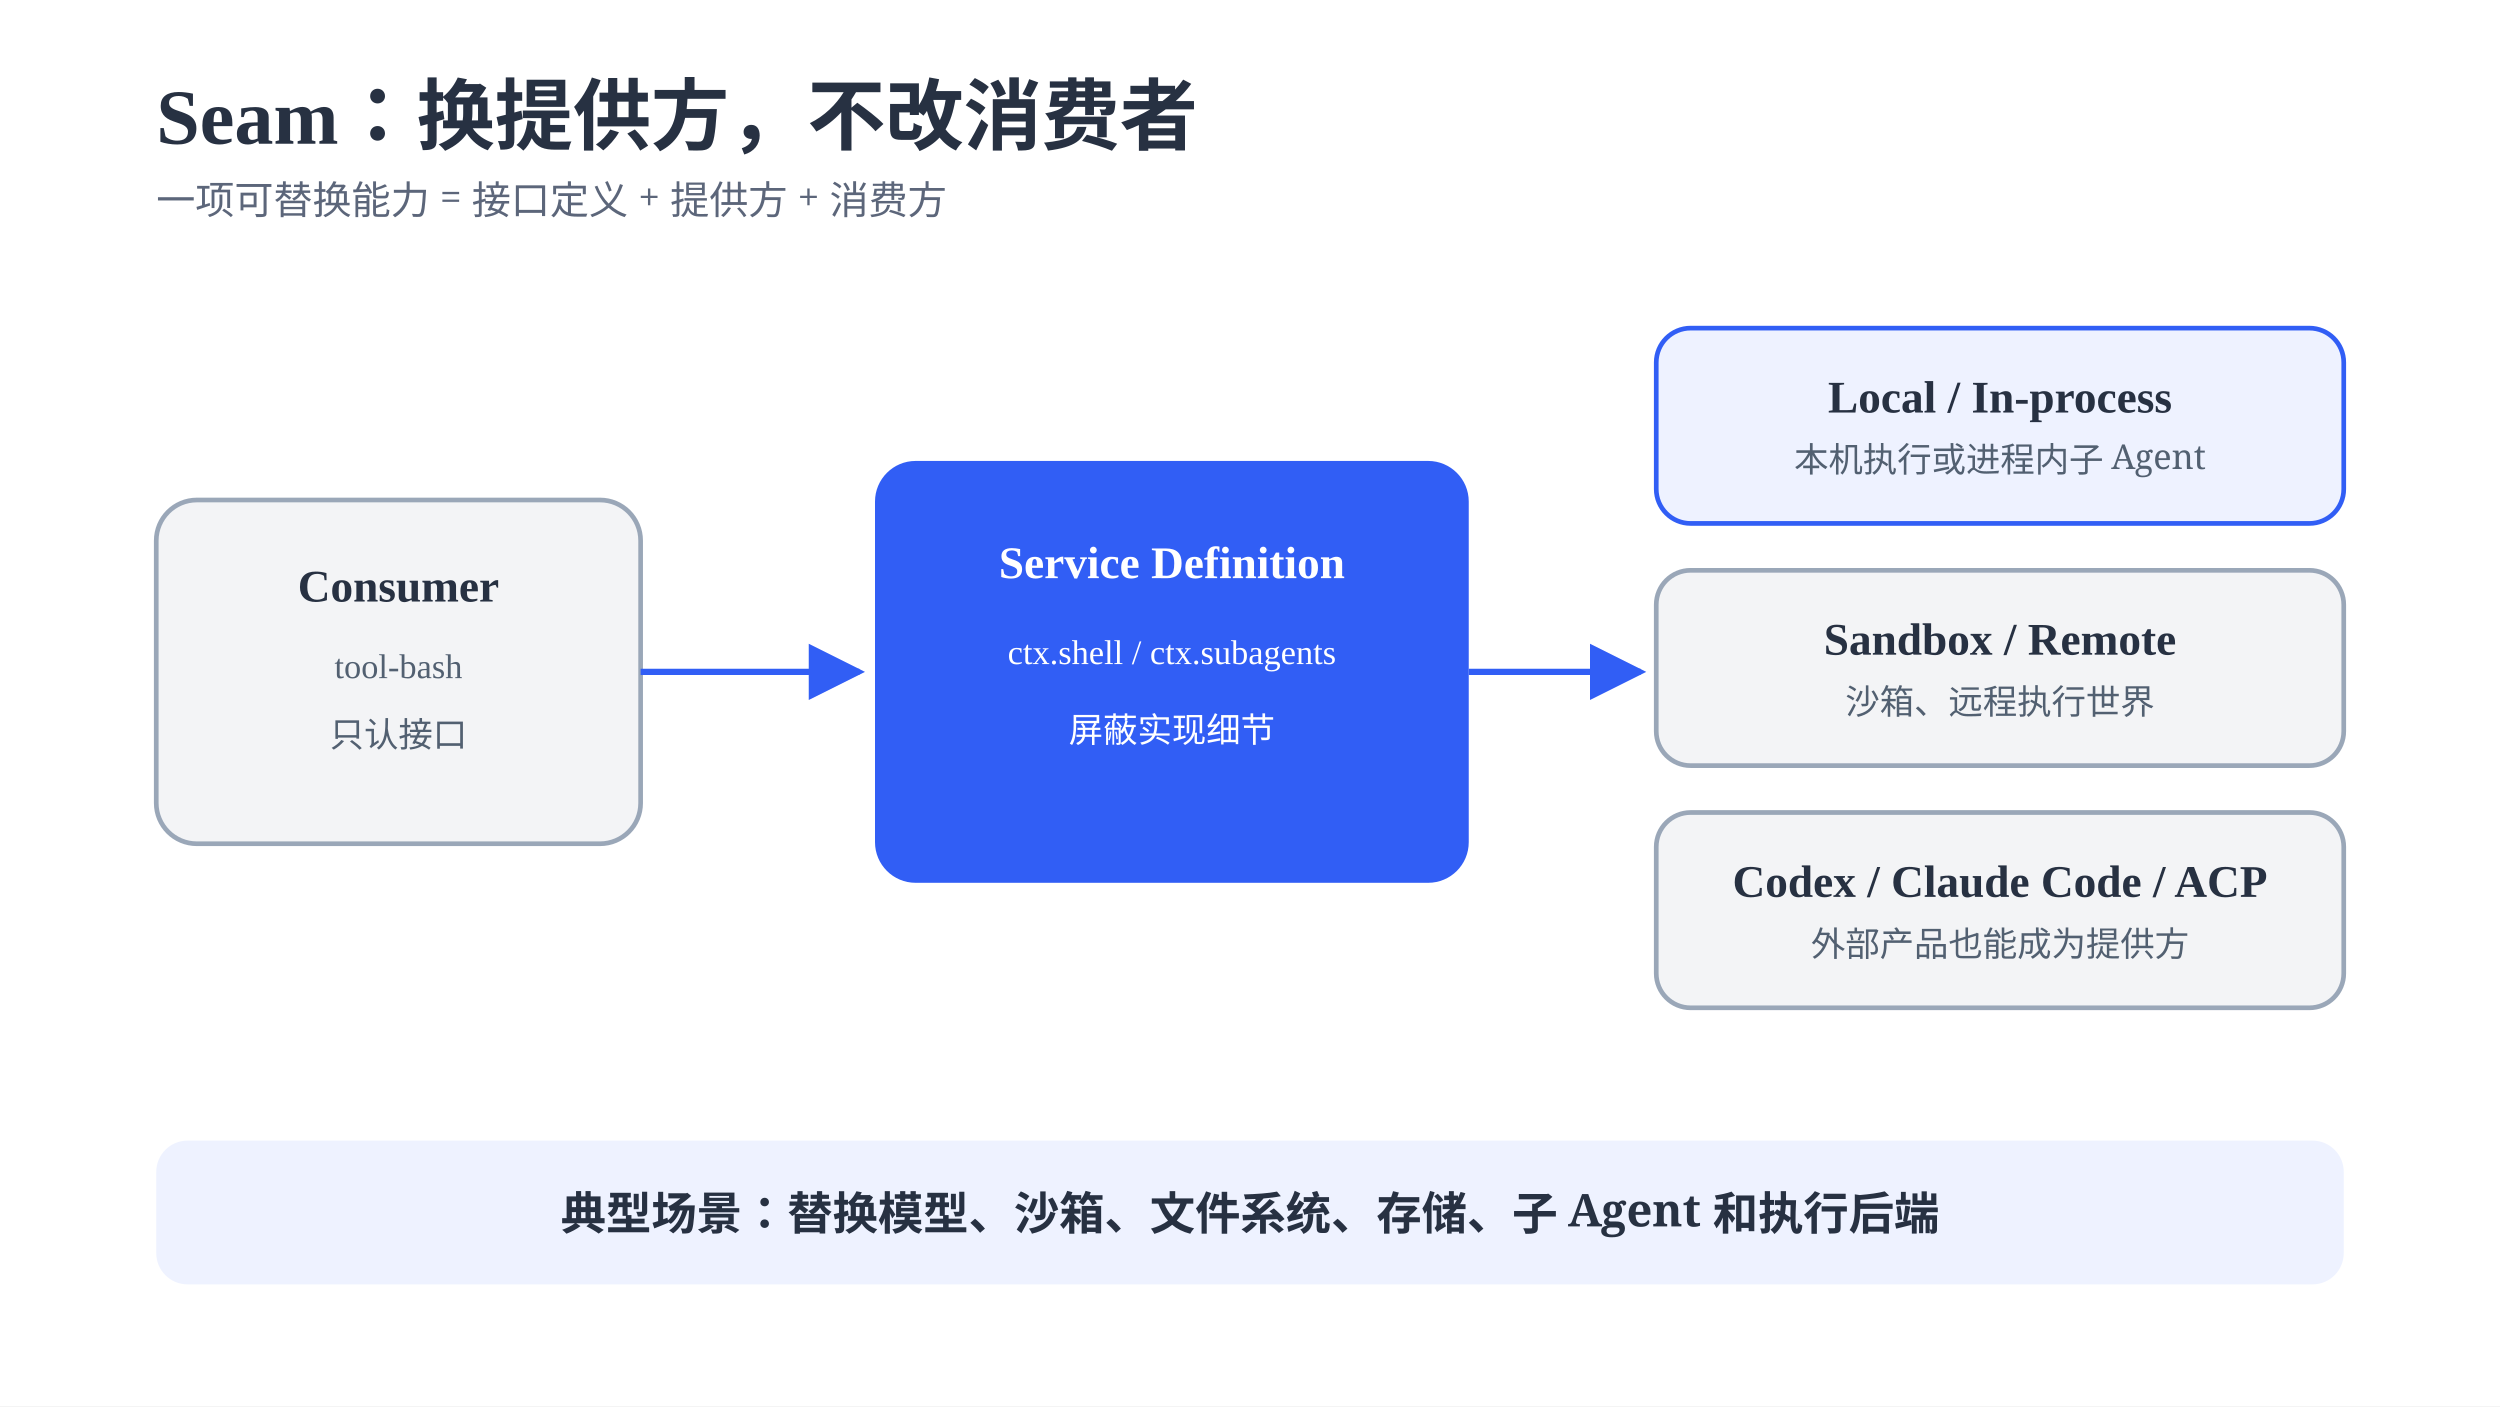
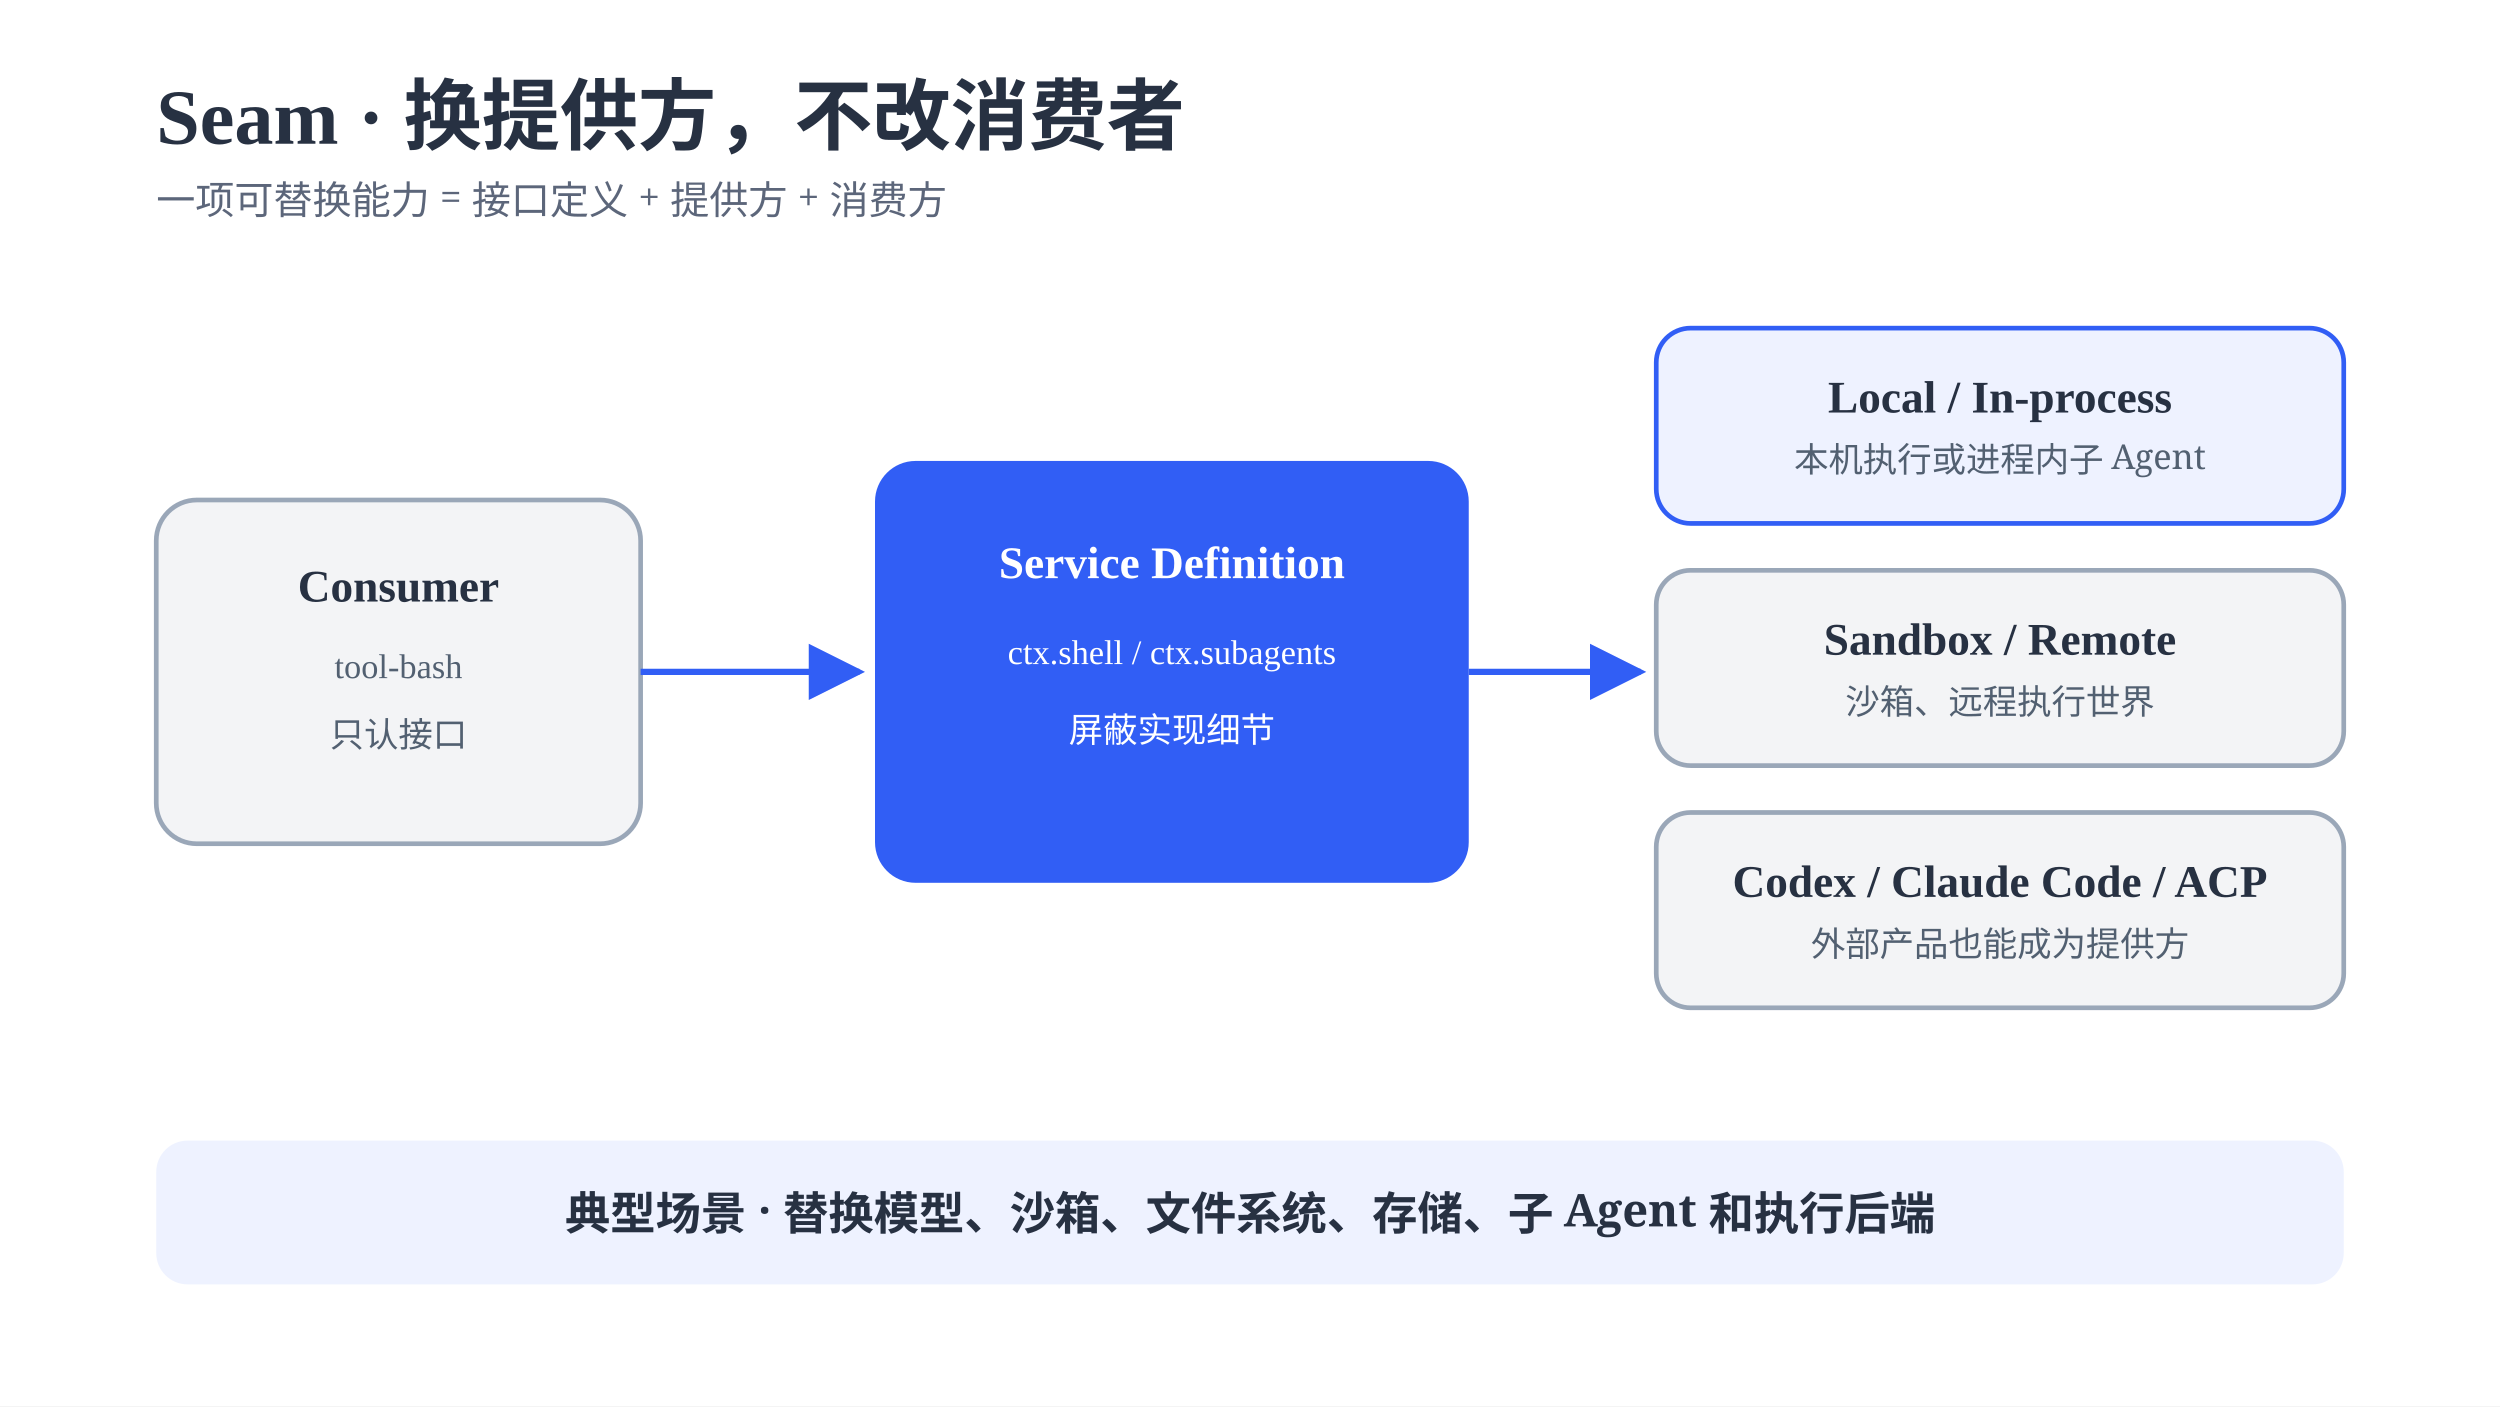
<svg xmlns="http://www.w3.org/2000/svg" viewBox="0 0 1600 900" role="img" aria-labelledby="title desc">
  <defs>
    <marker id="a" viewBox="0 0 10 10" refX="9" refY="5" markerWidth="9" markerHeight="9" orient="auto">
      <path d="M0 0L10 5L0 10z" fill="#315EF5" />
    </marker>
    <style>.zh{font-family:SimSun,"Songti SC",serif}.mix{font-family:"Times New Roman",SimSun,"Songti SC",serif}.t{font-size:50px;font-weight:700;fill:#273142}.sub{font-size:25px;fill:#5c667a}.h{font-size:29px;font-weight:700;fill:#273142}.p{font-size:22px;fill:#526071}.ih{font-size:29px;font-weight:700;fill:#fff}.ip{font-size:22px;fill:#fff}.line{stroke:#315EF5;stroke-width:4;fill:none;marker-end:url(#a)}</style>
  </defs>
  <rect width="1600" height="900" fill="#fff" />
-   <text x="100" y="92" class="mix t">Seam：换提供方，不改消费者</text>
+   <text x="100" y="92" class="mix t">Seam · 换提供方，不改消费者</text>
  <text x="100" y="137" class="zh sub">一项可替换能力 = 接口定义 + 提供方 + 消费方</text>
  <rect x="100" y="320" width="310" height="220" rx="26" fill="#F3F4F6" stroke="#9AA7B8" stroke-width="3" />
  <text x="255" y="385" text-anchor="middle" class="mix h">Consumer</text>
  <text x="255" y="434" text-anchor="middle" class="mix p">tool-bash</text>
  <text x="255" y="478" text-anchor="middle" class="zh p">只认接口</text>
  <path d="M410 430H550" class="line" />
  <rect x="560" y="295" width="380" height="270" rx="26" fill="#315EF5" />
  <text x="750" y="370" text-anchor="middle" class="mix ih">Service Definition</text>
  <text x="750" y="425" text-anchor="middle" class="mix ip">ctx.shell / ctx.subagents</text>
  <text x="750" y="475" text-anchor="middle" class="zh ip">屏蔽实现细节</text>
  <path d="M940 430H1050" class="line" />
  <rect x="1060" y="210" width="440" height="125" rx="22" fill="#EEF2FF" stroke="#315EF5" stroke-width="3" />
  <text x="1280" y="264" text-anchor="middle" class="mix h">Local / In-process</text>
  <text x="1280" y="302" text-anchor="middle" class="zh p">本机执行或进程内子 Agent</text>
  <rect x="1060" y="365" width="440" height="125" rx="22" fill="#F3F4F6" stroke="#9AA7B8" stroke-width="3" />
  <text x="1280" y="419" text-anchor="middle" class="mix h">Sandbox / Remote</text>
  <text x="1280" y="457" text-anchor="middle" class="zh p">沙箱、远程执行世界</text>
  <rect x="1060" y="520" width="440" height="125" rx="22" fill="#F3F4F6" stroke="#9AA7B8" stroke-width="3" />
  <text x="1280" y="574" text-anchor="middle" class="mix h">Codex / Claude Code / ACP</text>
  <text x="1280" y="612" text-anchor="middle" class="zh p">外部产品也能成为提供方</text>
  <rect x="100" y="730" width="1400" height="92" rx="20" fill="#EEF2FF" />
-   <text x="800" y="787" text-anchor="middle" class="zh h">典型场景：替换模型、沙箱、文件系统、存储、子 Agent 和执行后端</text>
+   <text x="800" y="787" text-anchor="middle" class="zh h">典型场景 · 替换模型、沙箱、文件系统、存储、子 Agent 和执行后端</text>
</svg>
